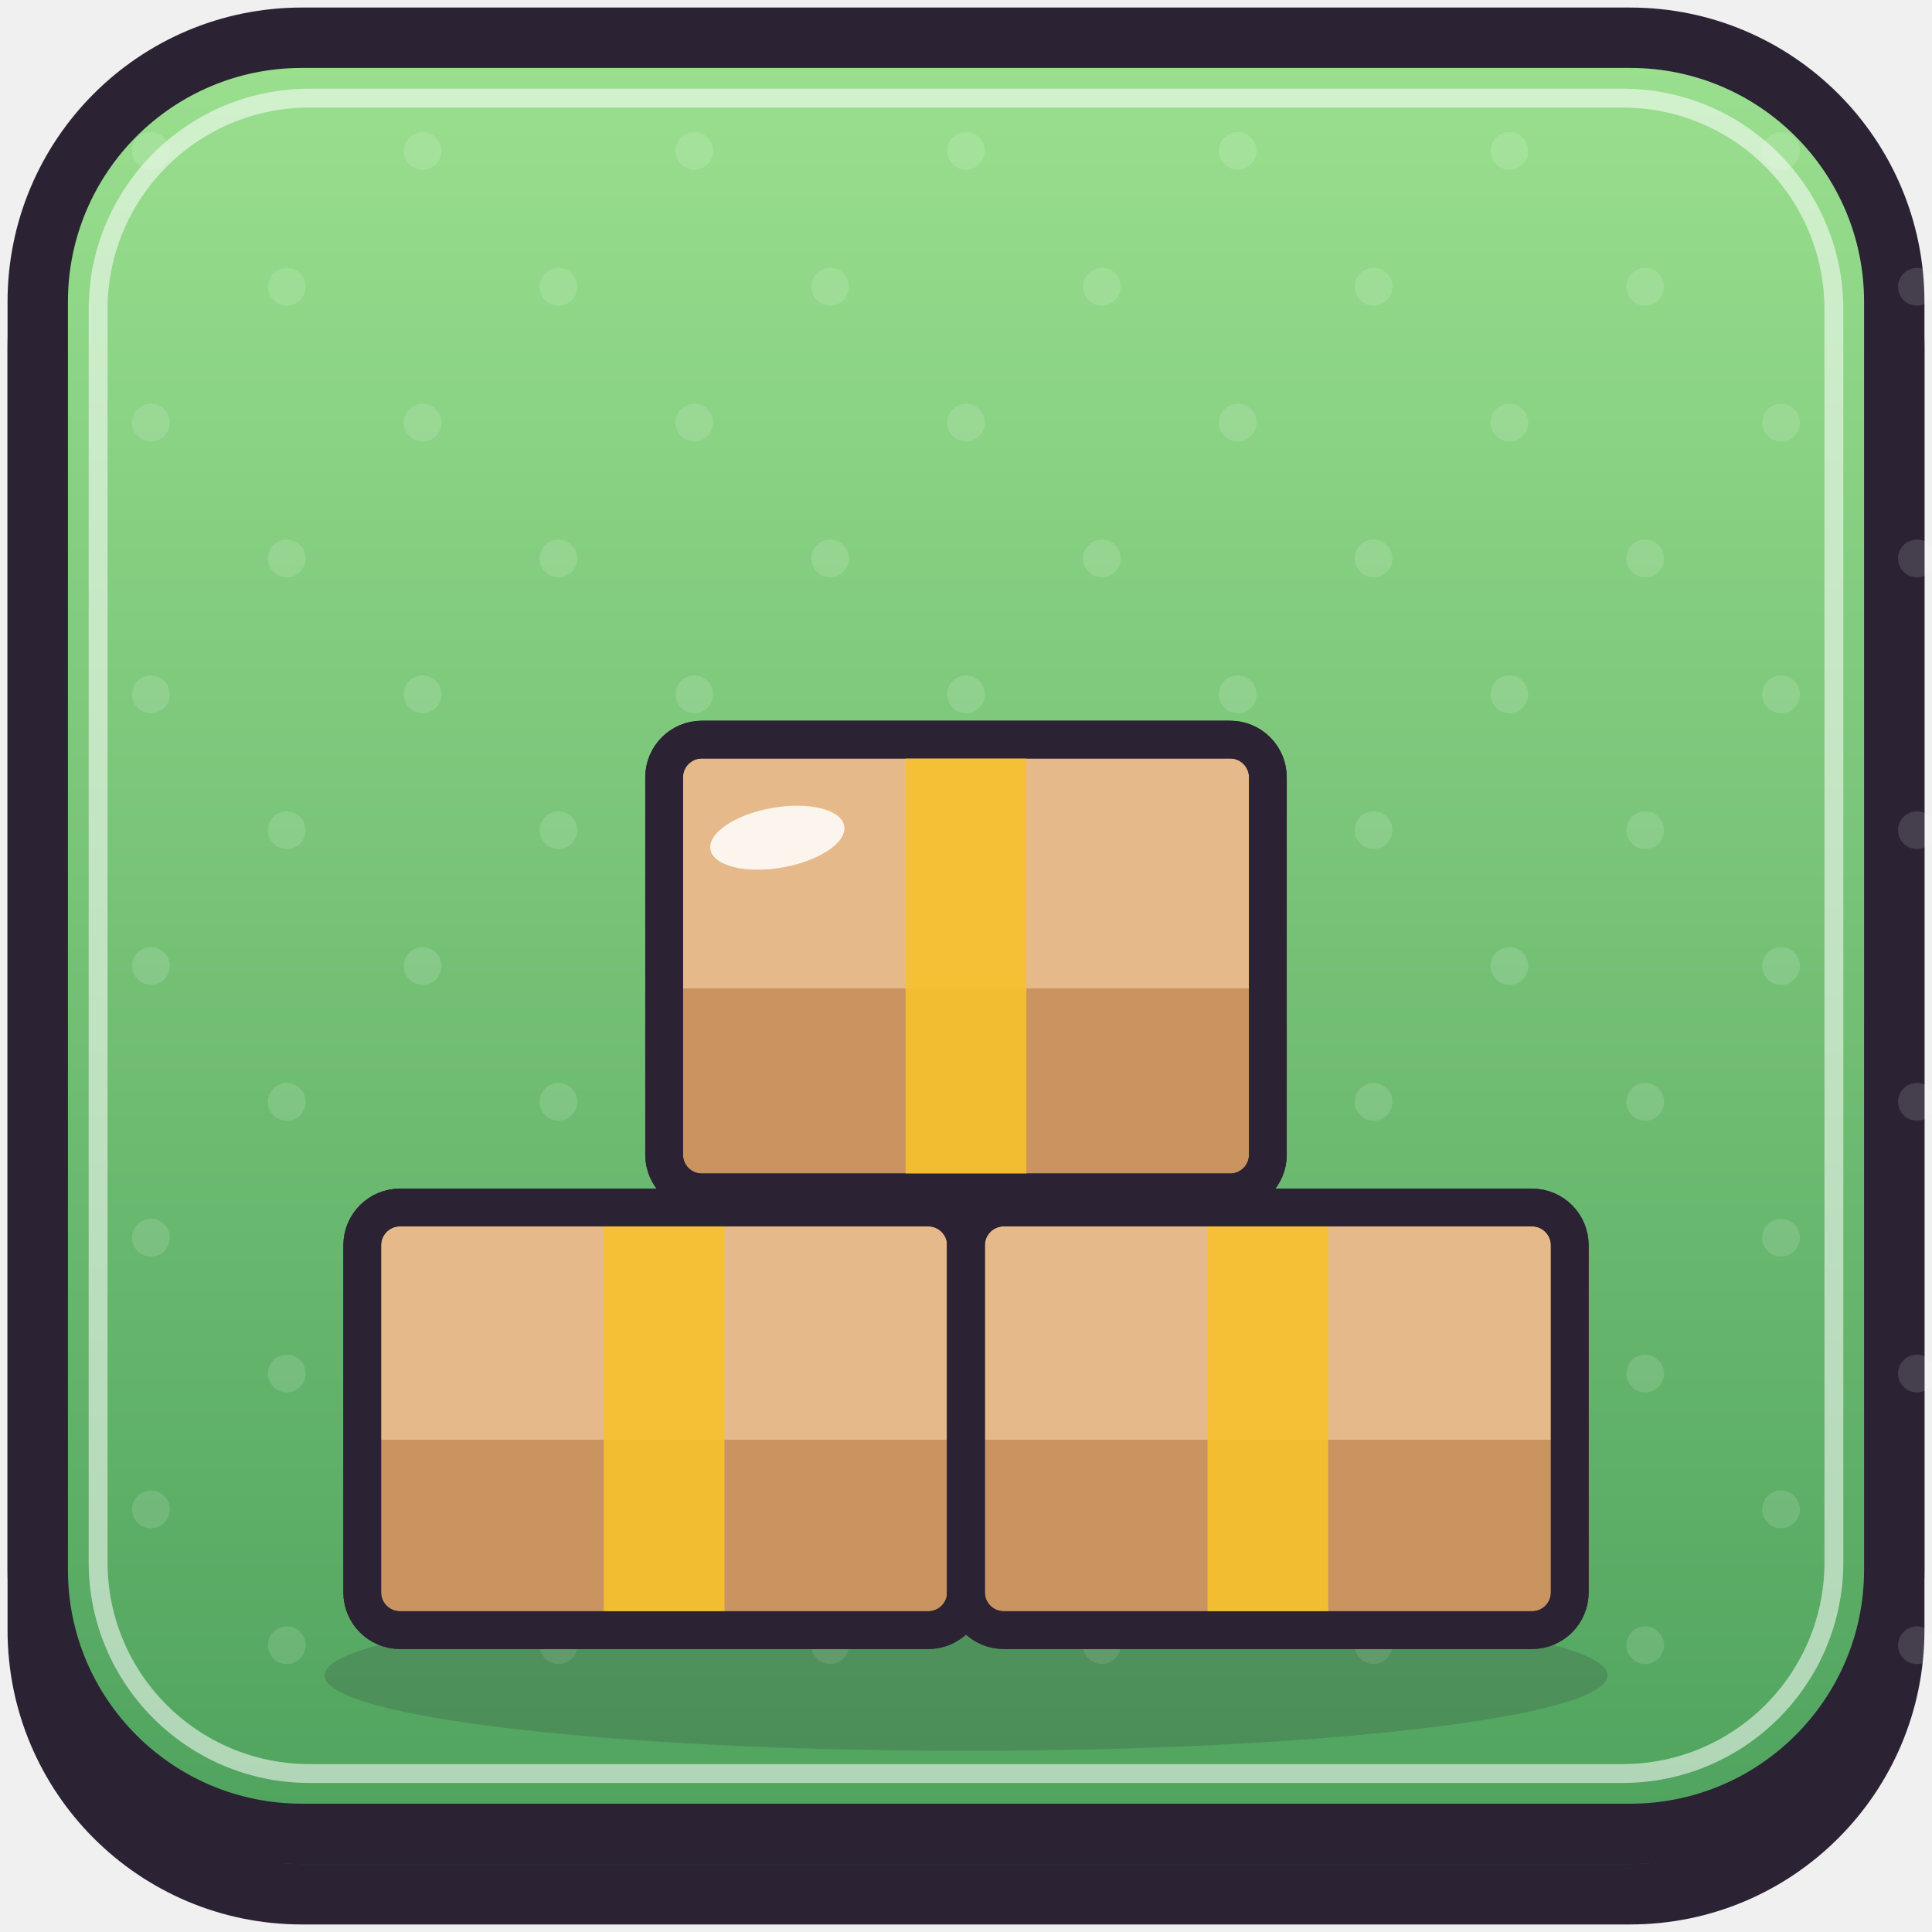
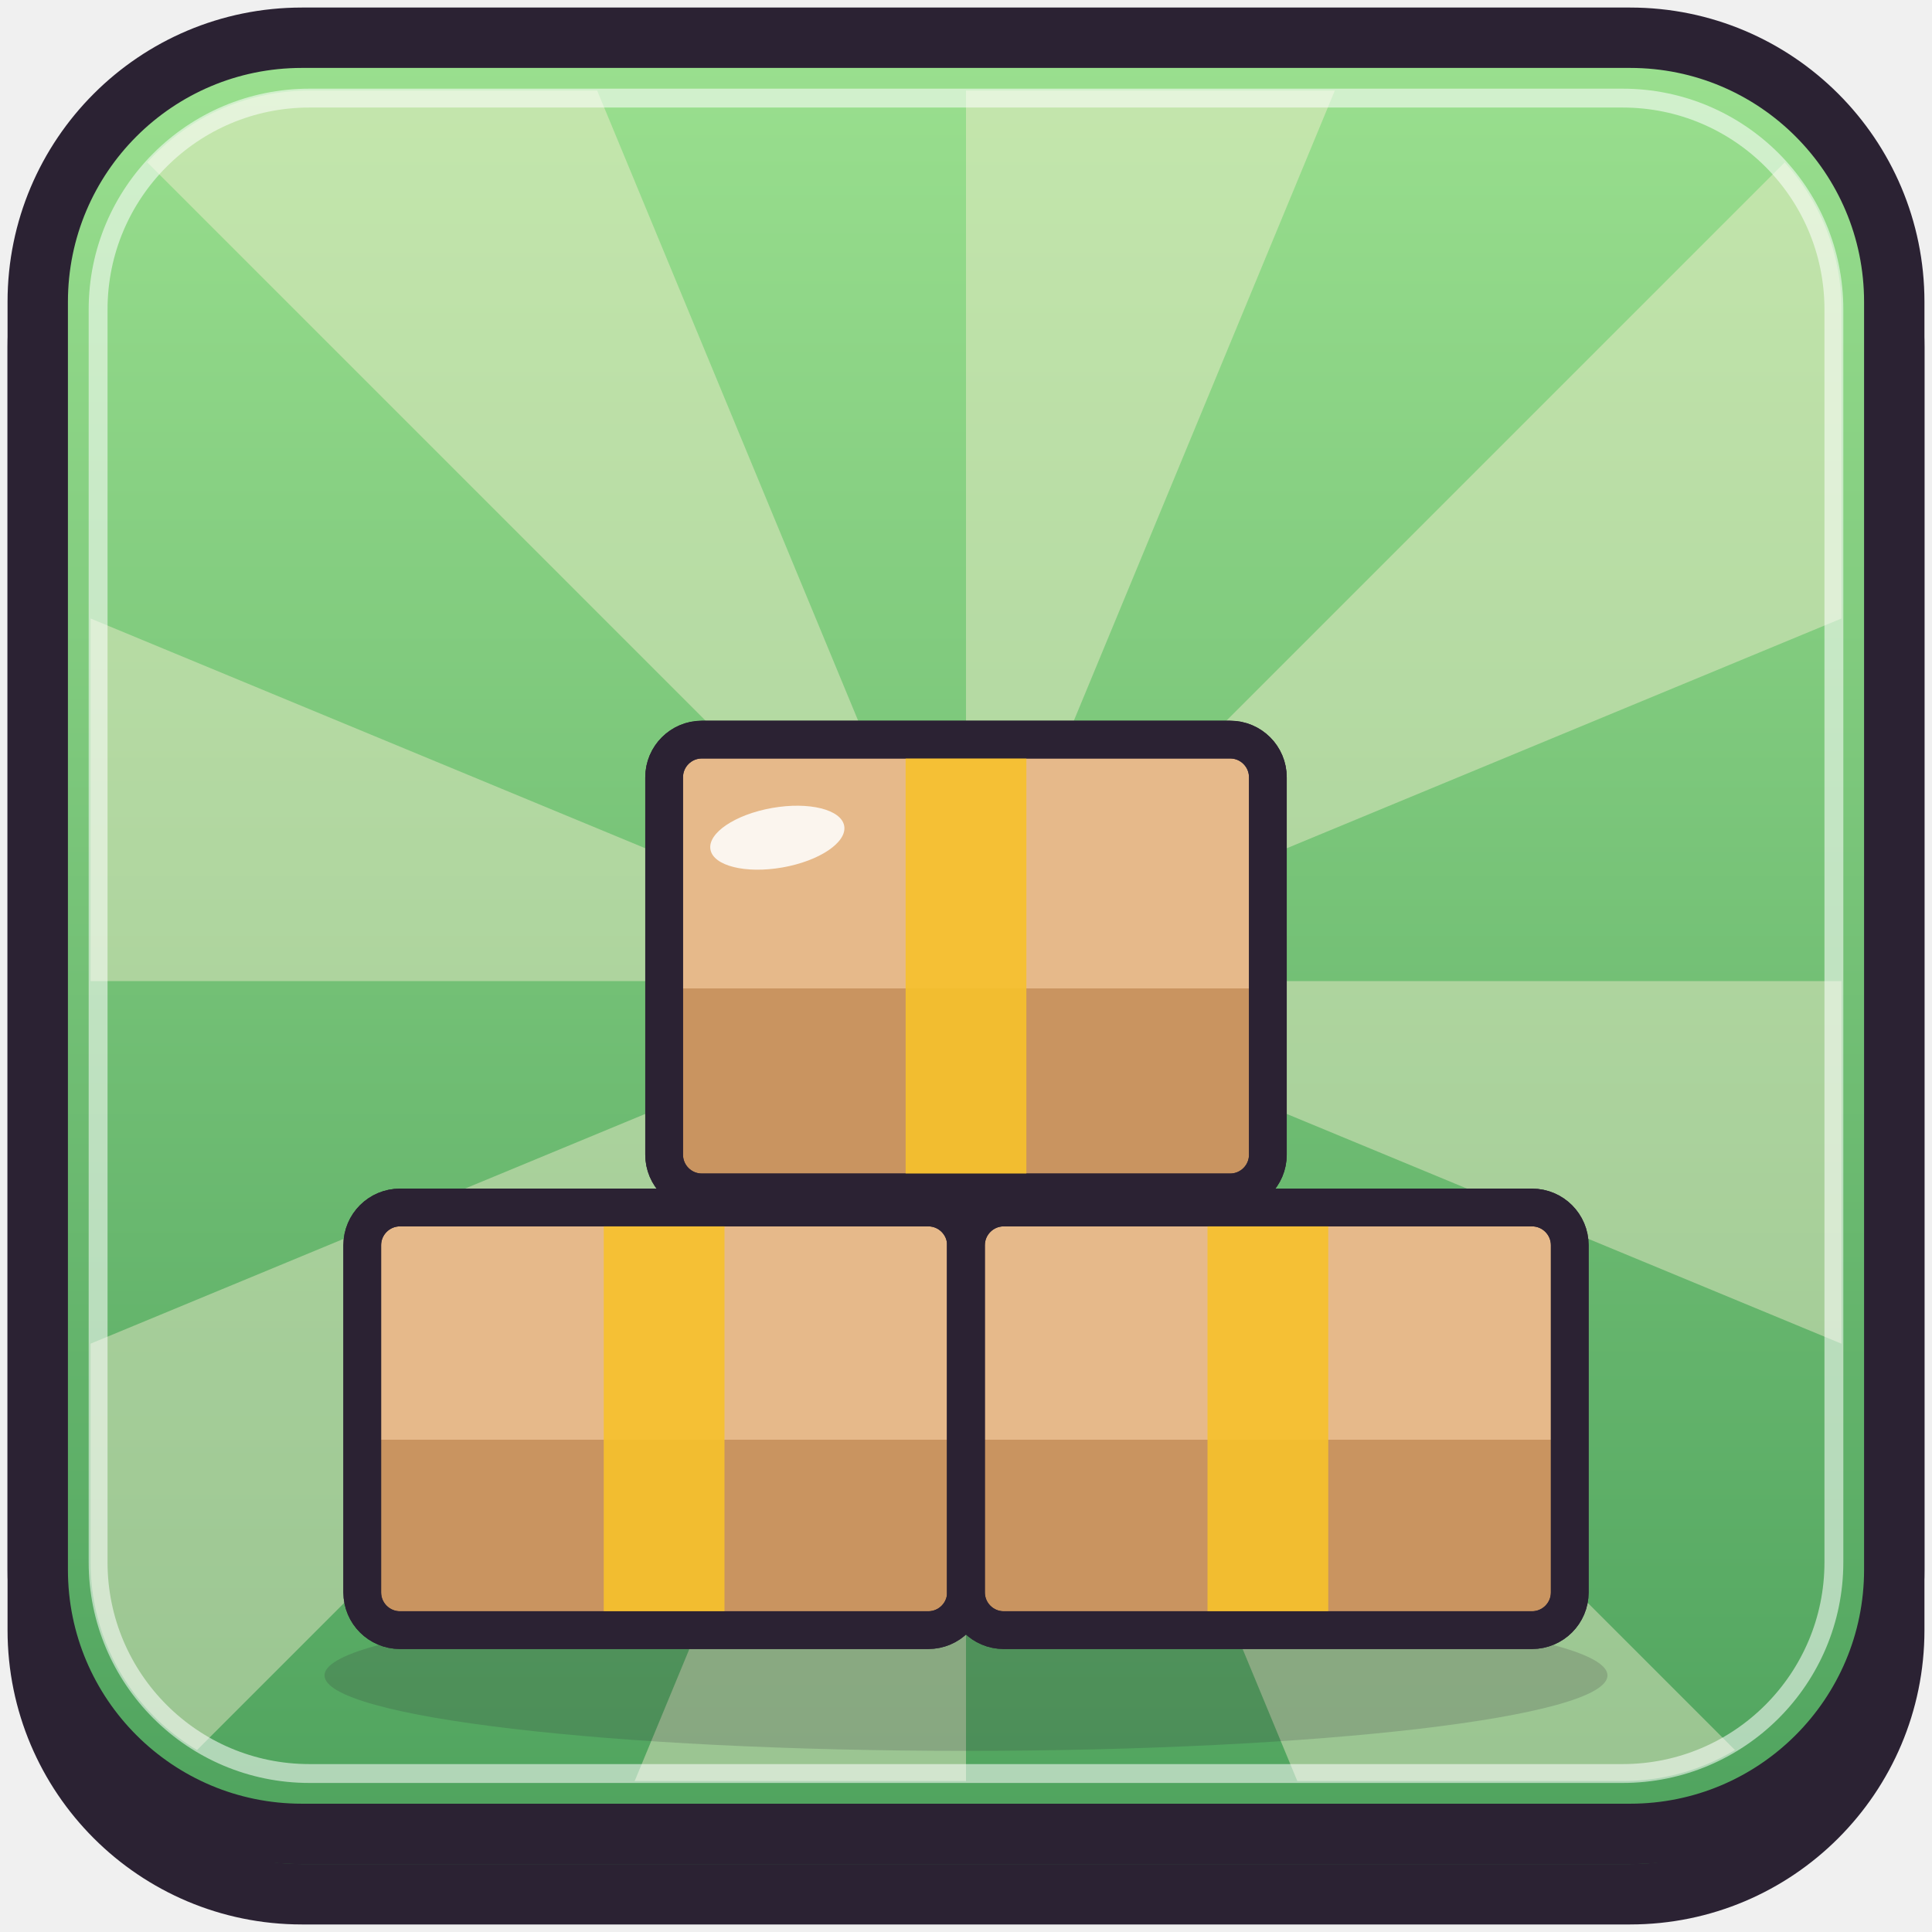
<svg xmlns="http://www.w3.org/2000/svg" width="512" height="512" viewBox="0 0 512 512">
  <defs>
    <linearGradient id="g1" x1="0" y1="0" x2="0" y2="1">
      <stop offset="0" stop-color="#9BE08F" />
      <stop offset="1" stop-color="#4FA35E" />
    </linearGradient>
-     <linearGradient id="g2" x1="0" y1="0" x2="0" y2="1">
-       <stop offset="0" stop-color="#E6B98A" />
-       <stop offset="0.55" stop-color="#E6B98A" />
-       <stop offset="0.55" stop-color="#C99460" />
-       <stop offset="1" stop-color="#C99460" />
-     </linearGradient>
+     <clipPath id="c2">
+       <rect x="24" y="24" width="464" height="448" rx="58" />
+     </clipPath>
    <linearGradient id="g3" x1="0" y1="0" x2="0" y2="1">
      <stop offset="0" stop-color="#E6B98A" />
      <stop offset="0.55" stop-color="#E6B98A" />
      <stop offset="0.55" stop-color="#C99460" />
      <stop offset="1" stop-color="#C99460" />
    </linearGradient>
    <linearGradient id="g4" x1="0" y1="0" x2="0" y2="1">
      <stop offset="0" stop-color="#E6B98A" />
      <stop offset="0.55" stop-color="#E6B98A" />
      <stop offset="0.55" stop-color="#C99460" />
      <stop offset="1" stop-color="#C99460" />
    </linearGradient>
+     <linearGradient id="g5" x1="0" y1="0" x2="0" y2="1">
+       <stop offset="0" stop-color="#E6B98A" />
+       <stop offset="0.55" stop-color="#E6B98A" />
+       <stop offset="0.55" stop-color="#C99460" />
+       <stop offset="1" stop-color="#C99460" />
+     </linearGradient>
  </defs>
  <rect x="10" y="22" width="492" height="480" rx="70" fill="#336E40" stroke="#2B2233" stroke-width="16" stroke-linejoin="round" stroke-linecap="round" />
  <rect x="10" y="10" width="492" height="476" rx="70" fill="url(#g1)" stroke="#2B2233" stroke-width="16" stroke-linejoin="round" stroke-linecap="round" />
-   <g clip-path="inset(14px round 64px)">
-     <circle cx="40" cy="40" r="5" fill="#FFFFFF" opacity="0.13" />
-     <circle cx="40" cy="112" r="5" fill="#FFFFFF" opacity="0.13" />
-     <circle cx="40" cy="184" r="5" fill="#FFFFFF" opacity="0.13" />
-     <circle cx="40" cy="256" r="5" fill="#FFFFFF" opacity="0.13" />
-     <circle cx="40" cy="328" r="5" fill="#FFFFFF" opacity="0.13" />
-     <circle cx="40" cy="400" r="5" fill="#FFFFFF" opacity="0.13" />
-     <circle cx="76" cy="76" r="5" fill="#FFFFFF" opacity="0.13" />
-     <circle cx="76" cy="148" r="5" fill="#FFFFFF" opacity="0.13" />
-     <circle cx="76" cy="220" r="5" fill="#FFFFFF" opacity="0.13" />
-     <circle cx="76" cy="292" r="5" fill="#FFFFFF" opacity="0.13" />
-     <circle cx="76" cy="364" r="5" fill="#FFFFFF" opacity="0.13" />
-     <circle cx="76" cy="436" r="5" fill="#FFFFFF" opacity="0.13" />
-     <circle cx="112" cy="40" r="5" fill="#FFFFFF" opacity="0.13" />
-     <circle cx="112" cy="112" r="5" fill="#FFFFFF" opacity="0.13" />
-     <circle cx="112" cy="184" r="5" fill="#FFFFFF" opacity="0.13" />
-     <circle cx="112" cy="256" r="5" fill="#FFFFFF" opacity="0.13" />
-     <circle cx="112" cy="328" r="5" fill="#FFFFFF" opacity="0.13" />
-     <circle cx="112" cy="400" r="5" fill="#FFFFFF" opacity="0.13" />
-     <circle cx="148" cy="76" r="5" fill="#FFFFFF" opacity="0.13" />
-     <circle cx="148" cy="148" r="5" fill="#FFFFFF" opacity="0.13" />
-     <circle cx="148" cy="220" r="5" fill="#FFFFFF" opacity="0.13" />
-     <circle cx="148" cy="292" r="5" fill="#FFFFFF" opacity="0.13" />
-     <circle cx="148" cy="364" r="5" fill="#FFFFFF" opacity="0.13" />
-     <circle cx="148" cy="436" r="5" fill="#FFFFFF" opacity="0.13" />
-     <circle cx="184" cy="40" r="5" fill="#FFFFFF" opacity="0.13" />
-     <circle cx="184" cy="112" r="5" fill="#FFFFFF" opacity="0.13" />
-     <circle cx="184" cy="184" r="5" fill="#FFFFFF" opacity="0.13" />
-     <circle cx="184" cy="256" r="5" fill="#FFFFFF" opacity="0.13" />
-     <circle cx="184" cy="328" r="5" fill="#FFFFFF" opacity="0.13" />
-     <circle cx="184" cy="400" r="5" fill="#FFFFFF" opacity="0.13" />
-     <circle cx="220" cy="76" r="5" fill="#FFFFFF" opacity="0.13" />
-     <circle cx="220" cy="148" r="5" fill="#FFFFFF" opacity="0.13" />
-     <circle cx="220" cy="220" r="5" fill="#FFFFFF" opacity="0.13" />
-     <circle cx="220" cy="292" r="5" fill="#FFFFFF" opacity="0.13" />
-     <circle cx="220" cy="364" r="5" fill="#FFFFFF" opacity="0.13" />
-     <circle cx="220" cy="436" r="5" fill="#FFFFFF" opacity="0.13" />
-     <circle cx="256" cy="40" r="5" fill="#FFFFFF" opacity="0.13" />
-     <circle cx="256" cy="112" r="5" fill="#FFFFFF" opacity="0.13" />
-     <circle cx="256" cy="184" r="5" fill="#FFFFFF" opacity="0.13" />
-     <circle cx="256" cy="256" r="5" fill="#FFFFFF" opacity="0.13" />
-     <circle cx="256" cy="328" r="5" fill="#FFFFFF" opacity="0.13" />
-     <circle cx="256" cy="400" r="5" fill="#FFFFFF" opacity="0.13" />
-     <circle cx="292" cy="76" r="5" fill="#FFFFFF" opacity="0.13" />
-     <circle cx="292" cy="148" r="5" fill="#FFFFFF" opacity="0.13" />
-     <circle cx="292" cy="220" r="5" fill="#FFFFFF" opacity="0.13" />
-     <circle cx="292" cy="292" r="5" fill="#FFFFFF" opacity="0.13" />
-     <circle cx="292" cy="364" r="5" fill="#FFFFFF" opacity="0.13" />
-     <circle cx="292" cy="436" r="5" fill="#FFFFFF" opacity="0.13" />
-     <circle cx="328" cy="40" r="5" fill="#FFFFFF" opacity="0.13" />
-     <circle cx="328" cy="112" r="5" fill="#FFFFFF" opacity="0.13" />
-     <circle cx="328" cy="184" r="5" fill="#FFFFFF" opacity="0.13" />
-     <circle cx="328" cy="256" r="5" fill="#FFFFFF" opacity="0.13" />
-     <circle cx="328" cy="328" r="5" fill="#FFFFFF" opacity="0.13" />
-     <circle cx="328" cy="400" r="5" fill="#FFFFFF" opacity="0.13" />
-     <circle cx="364" cy="76" r="5" fill="#FFFFFF" opacity="0.13" />
-     <circle cx="364" cy="148" r="5" fill="#FFFFFF" opacity="0.13" />
-     <circle cx="364" cy="220" r="5" fill="#FFFFFF" opacity="0.13" />
-     <circle cx="364" cy="292" r="5" fill="#FFFFFF" opacity="0.13" />
-     <circle cx="364" cy="364" r="5" fill="#FFFFFF" opacity="0.13" />
-     <circle cx="364" cy="436" r="5" fill="#FFFFFF" opacity="0.13" />
-     <circle cx="400" cy="40" r="5" fill="#FFFFFF" opacity="0.13" />
-     <circle cx="400" cy="112" r="5" fill="#FFFFFF" opacity="0.13" />
-     <circle cx="400" cy="184" r="5" fill="#FFFFFF" opacity="0.13" />
-     <circle cx="400" cy="256" r="5" fill="#FFFFFF" opacity="0.13" />
-     <circle cx="400" cy="328" r="5" fill="#FFFFFF" opacity="0.13" />
-     <circle cx="400" cy="400" r="5" fill="#FFFFFF" opacity="0.13" />
-     <circle cx="436" cy="76" r="5" fill="#FFFFFF" opacity="0.13" />
-     <circle cx="436" cy="148" r="5" fill="#FFFFFF" opacity="0.13" />
-     <circle cx="436" cy="220" r="5" fill="#FFFFFF" opacity="0.13" />
-     <circle cx="436" cy="292" r="5" fill="#FFFFFF" opacity="0.13" />
-     <circle cx="436" cy="364" r="5" fill="#FFFFFF" opacity="0.13" />
-     <circle cx="436" cy="436" r="5" fill="#FFFFFF" opacity="0.13" />
-     <circle cx="472" cy="40" r="5" fill="#FFFFFF" opacity="0.13" />
-     <circle cx="472" cy="112" r="5" fill="#FFFFFF" opacity="0.13" />
-     <circle cx="472" cy="184" r="5" fill="#FFFFFF" opacity="0.13" />
-     <circle cx="472" cy="256" r="5" fill="#FFFFFF" opacity="0.13" />
-     <circle cx="472" cy="328" r="5" fill="#FFFFFF" opacity="0.13" />
-     <circle cx="472" cy="400" r="5" fill="#FFFFFF" opacity="0.13" />
-     <circle cx="508" cy="76" r="5" fill="#FFFFFF" opacity="0.13" />
-     <circle cx="508" cy="148" r="5" fill="#FFFFFF" opacity="0.13" />
-     <circle cx="508" cy="220" r="5" fill="#FFFFFF" opacity="0.13" />
-     <circle cx="508" cy="292" r="5" fill="#FFFFFF" opacity="0.13" />
-     <circle cx="508" cy="364" r="5" fill="#FFFFFF" opacity="0.13" />
-     <circle cx="508" cy="436" r="5" fill="#FFFFFF" opacity="0.13" />
+   <g clip-path="url(#c2)">
+     <path d="M256,260 L256.0,-160.0 L416.7,-128.0 Z" fill="#FFF1D6" opacity="0.42" />
+     <path d="M256,260 L553.0,-37.0 L644.0,99.3 Z" fill="#FFF1D6" opacity="0.42" />
+     <path d="M256,260 L676.0,260.0 L644.0,420.7 Z" fill="#FFF1D6" opacity="0.42" />
+     <path d="M256,260 L553.0,557.0 L416.7,648.0 Z" fill="#FFF1D6" opacity="0.42" />
+     <path d="M256,260 L256.0,680.0 L95.3,648.0 Z" fill="#FFF1D6" opacity="0.42" />
+     <path d="M256,260 L-41.0,557.0 L-132.0,420.7 Z" fill="#FFF1D6" opacity="0.42" />
+     <path d="M256,260 L-164.0,260.0 L-132.0,99.3 Z" fill="#FFF1D6" opacity="0.42" />
+     <path d="M256,260 L-41.0,-37.0 L95.3,-128.0 Z" fill="#FFF1D6" opacity="0.42" />
  </g>
  <rect x="26" y="26" width="460" height="444" rx="56" fill="none" stroke="#FFFFFF" stroke-width="5" opacity="0.55" />
  <ellipse cx="256" cy="444" rx="170" ry="20" fill="#2B2233" opacity="0.18" />
-   <rect x="96" y="320" width="160" height="112" rx="10" fill="url(#g2)" stroke="#2B2233" stroke-width="10" stroke-linejoin="round" stroke-linecap="round" />
+   <rect x="96" y="320" width="160" height="112" rx="10" fill="url(#g3)" stroke="#2B2233" stroke-width="10" stroke-linejoin="round" stroke-linecap="round" />
  <rect x="160.0" y="320" width="32" height="112" fill="#F6C12B" opacity="0.9" />
  <rect x="96" y="320" width="160" height="112" rx="10" fill="none" stroke="#2B2233" stroke-width="10" stroke-linejoin="round" stroke-linecap="round" />
-   <rect x="256" y="320" width="160" height="112" rx="10" fill="url(#g3)" stroke="#2B2233" stroke-width="10" stroke-linejoin="round" stroke-linecap="round" />
+   <rect x="256" y="320" width="160" height="112" rx="10" fill="url(#g4)" stroke="#2B2233" stroke-width="10" stroke-linejoin="round" stroke-linecap="round" />
  <rect x="320.0" y="320" width="32" height="112" fill="#F6C12B" opacity="0.9" />
  <rect x="256" y="320" width="160" height="112" rx="10" fill="none" stroke="#2B2233" stroke-width="10" stroke-linejoin="round" stroke-linecap="round" />
-   <rect x="176" y="196" width="160" height="120" rx="10" fill="url(#g4)" stroke="#2B2233" stroke-width="10" stroke-linejoin="round" stroke-linecap="round" />
+   <rect x="176" y="196" width="160" height="120" rx="10" fill="url(#g5)" stroke="#2B2233" stroke-width="10" stroke-linejoin="round" stroke-linecap="round" />
  <rect x="240.0" y="196" width="32" height="120" fill="#F6C12B" opacity="0.9" />
  <rect x="176" y="196" width="160" height="120" rx="10" fill="none" stroke="#2B2233" stroke-width="10" stroke-linejoin="round" stroke-linecap="round" />
  <ellipse cx="206" cy="222" rx="18" ry="8" fill="#FFFFFF" opacity="0.85" transform="rotate(-10 206 222)" />
</svg>
